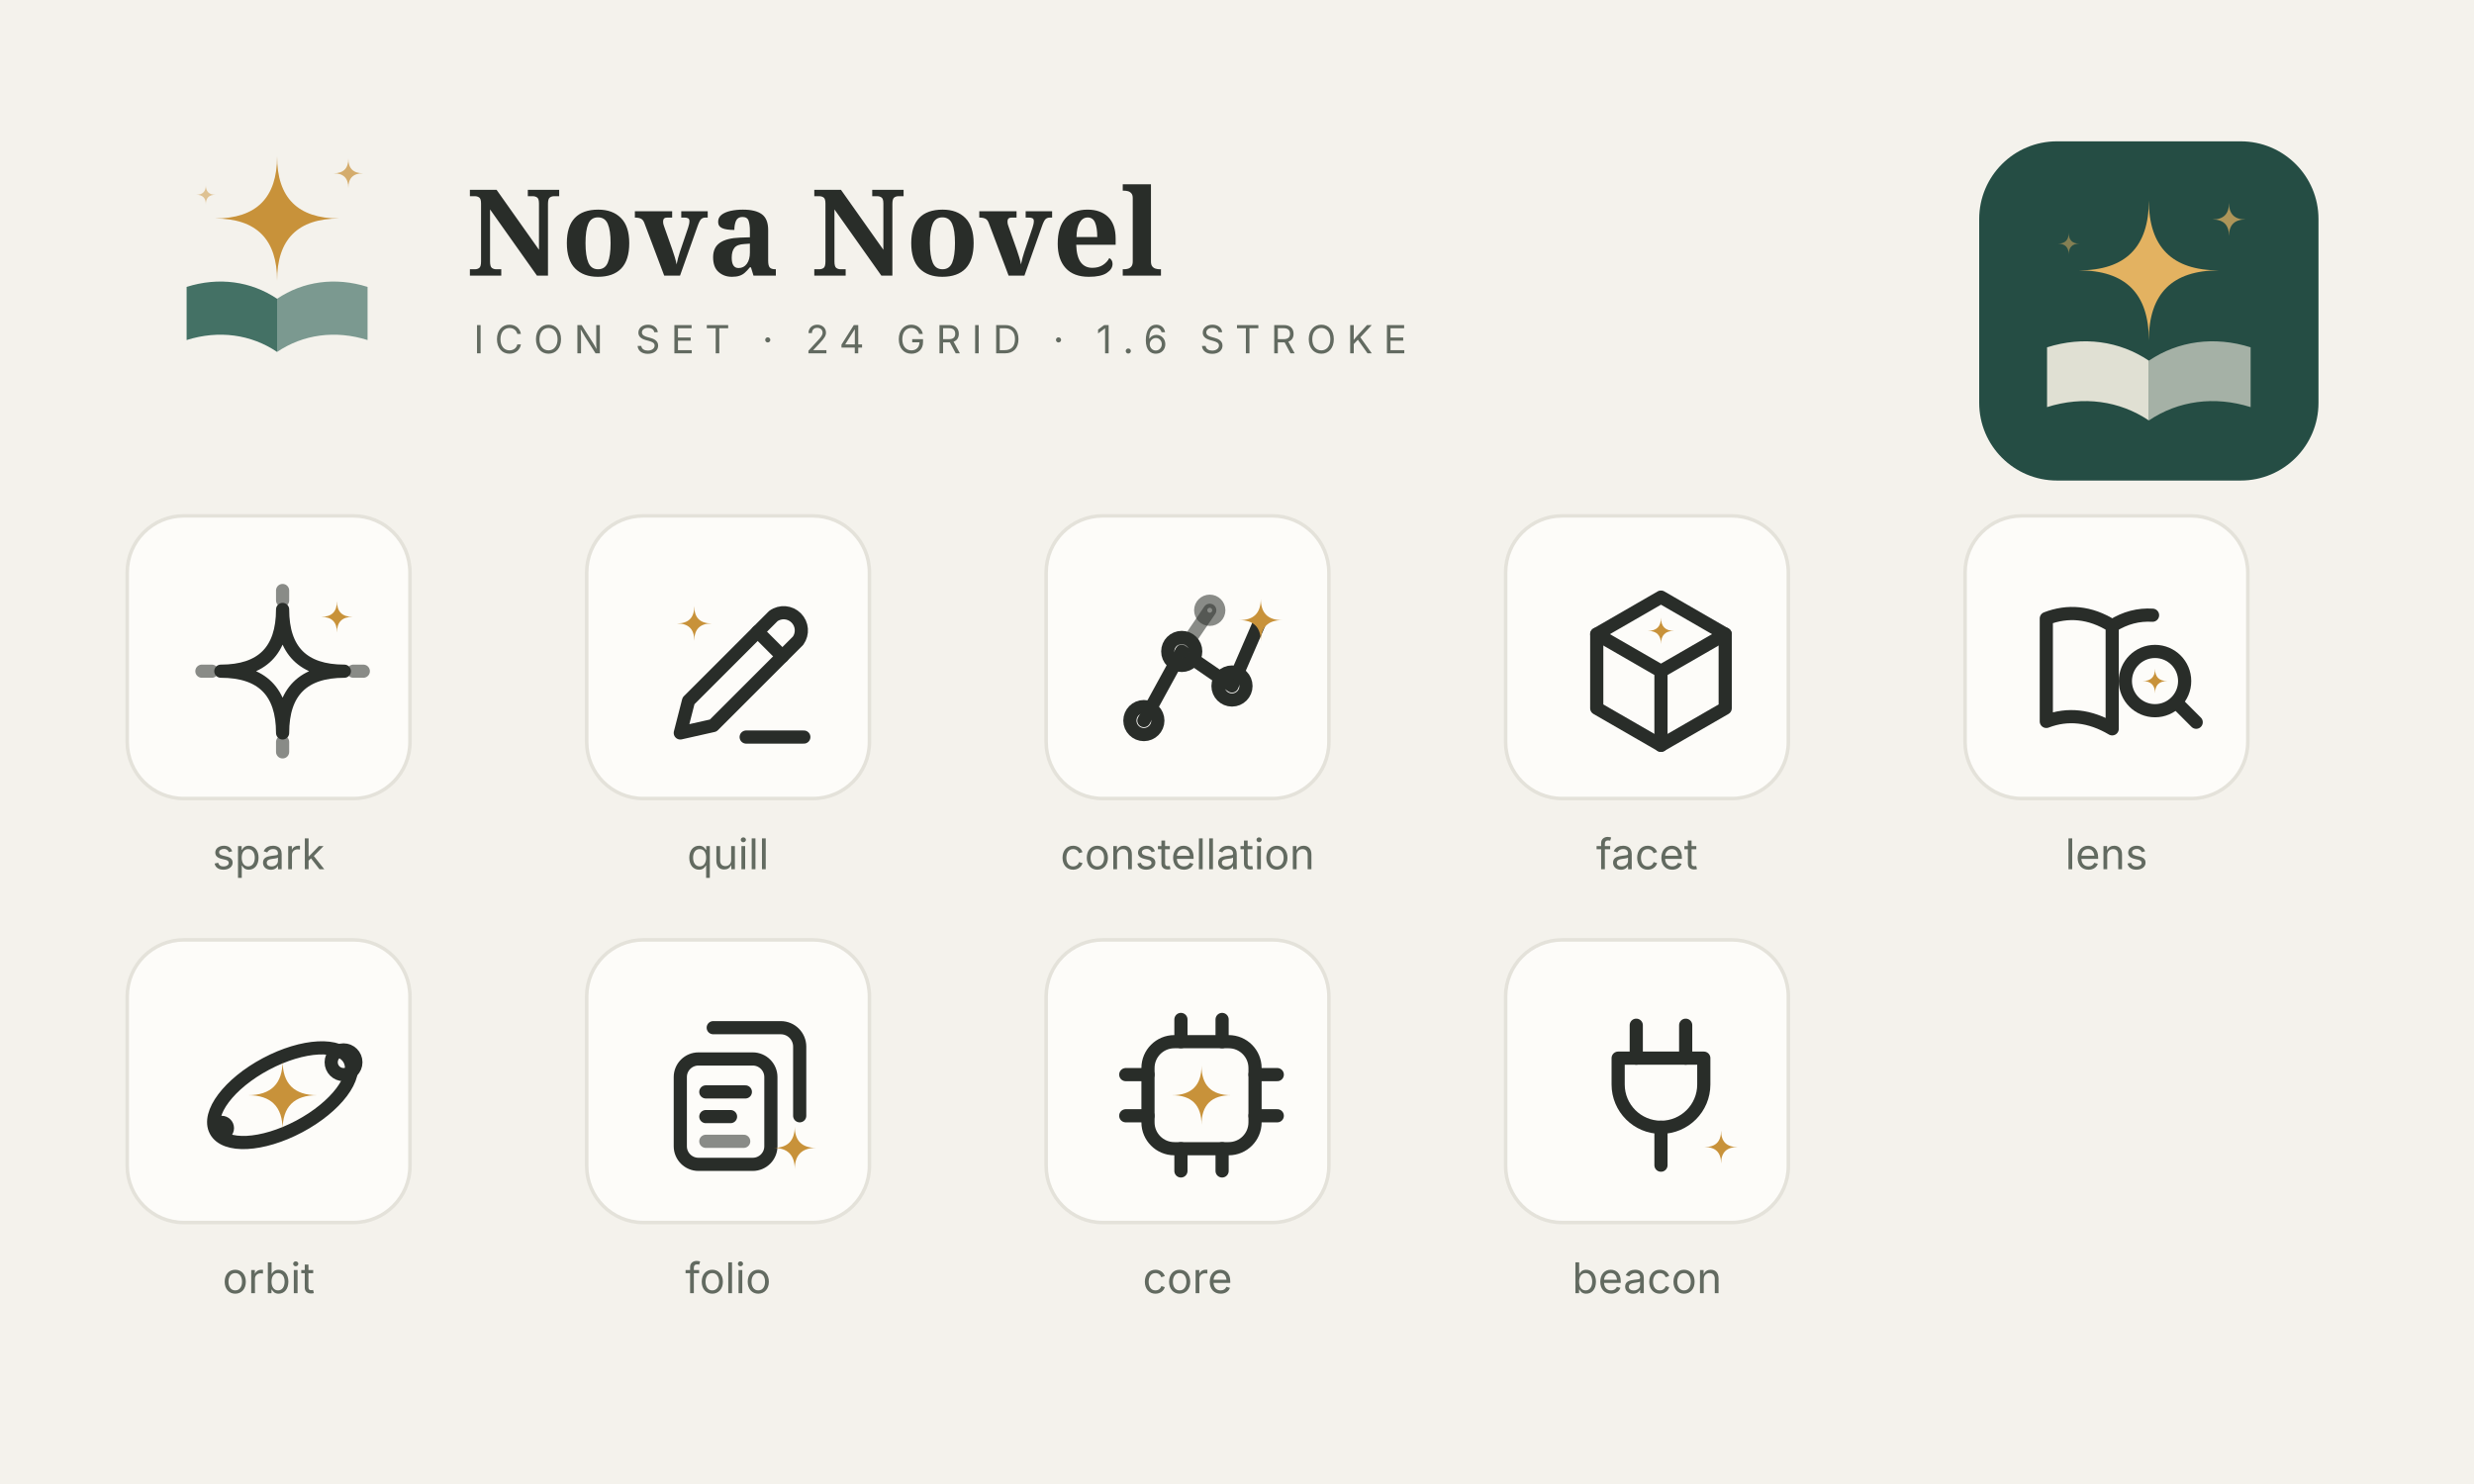
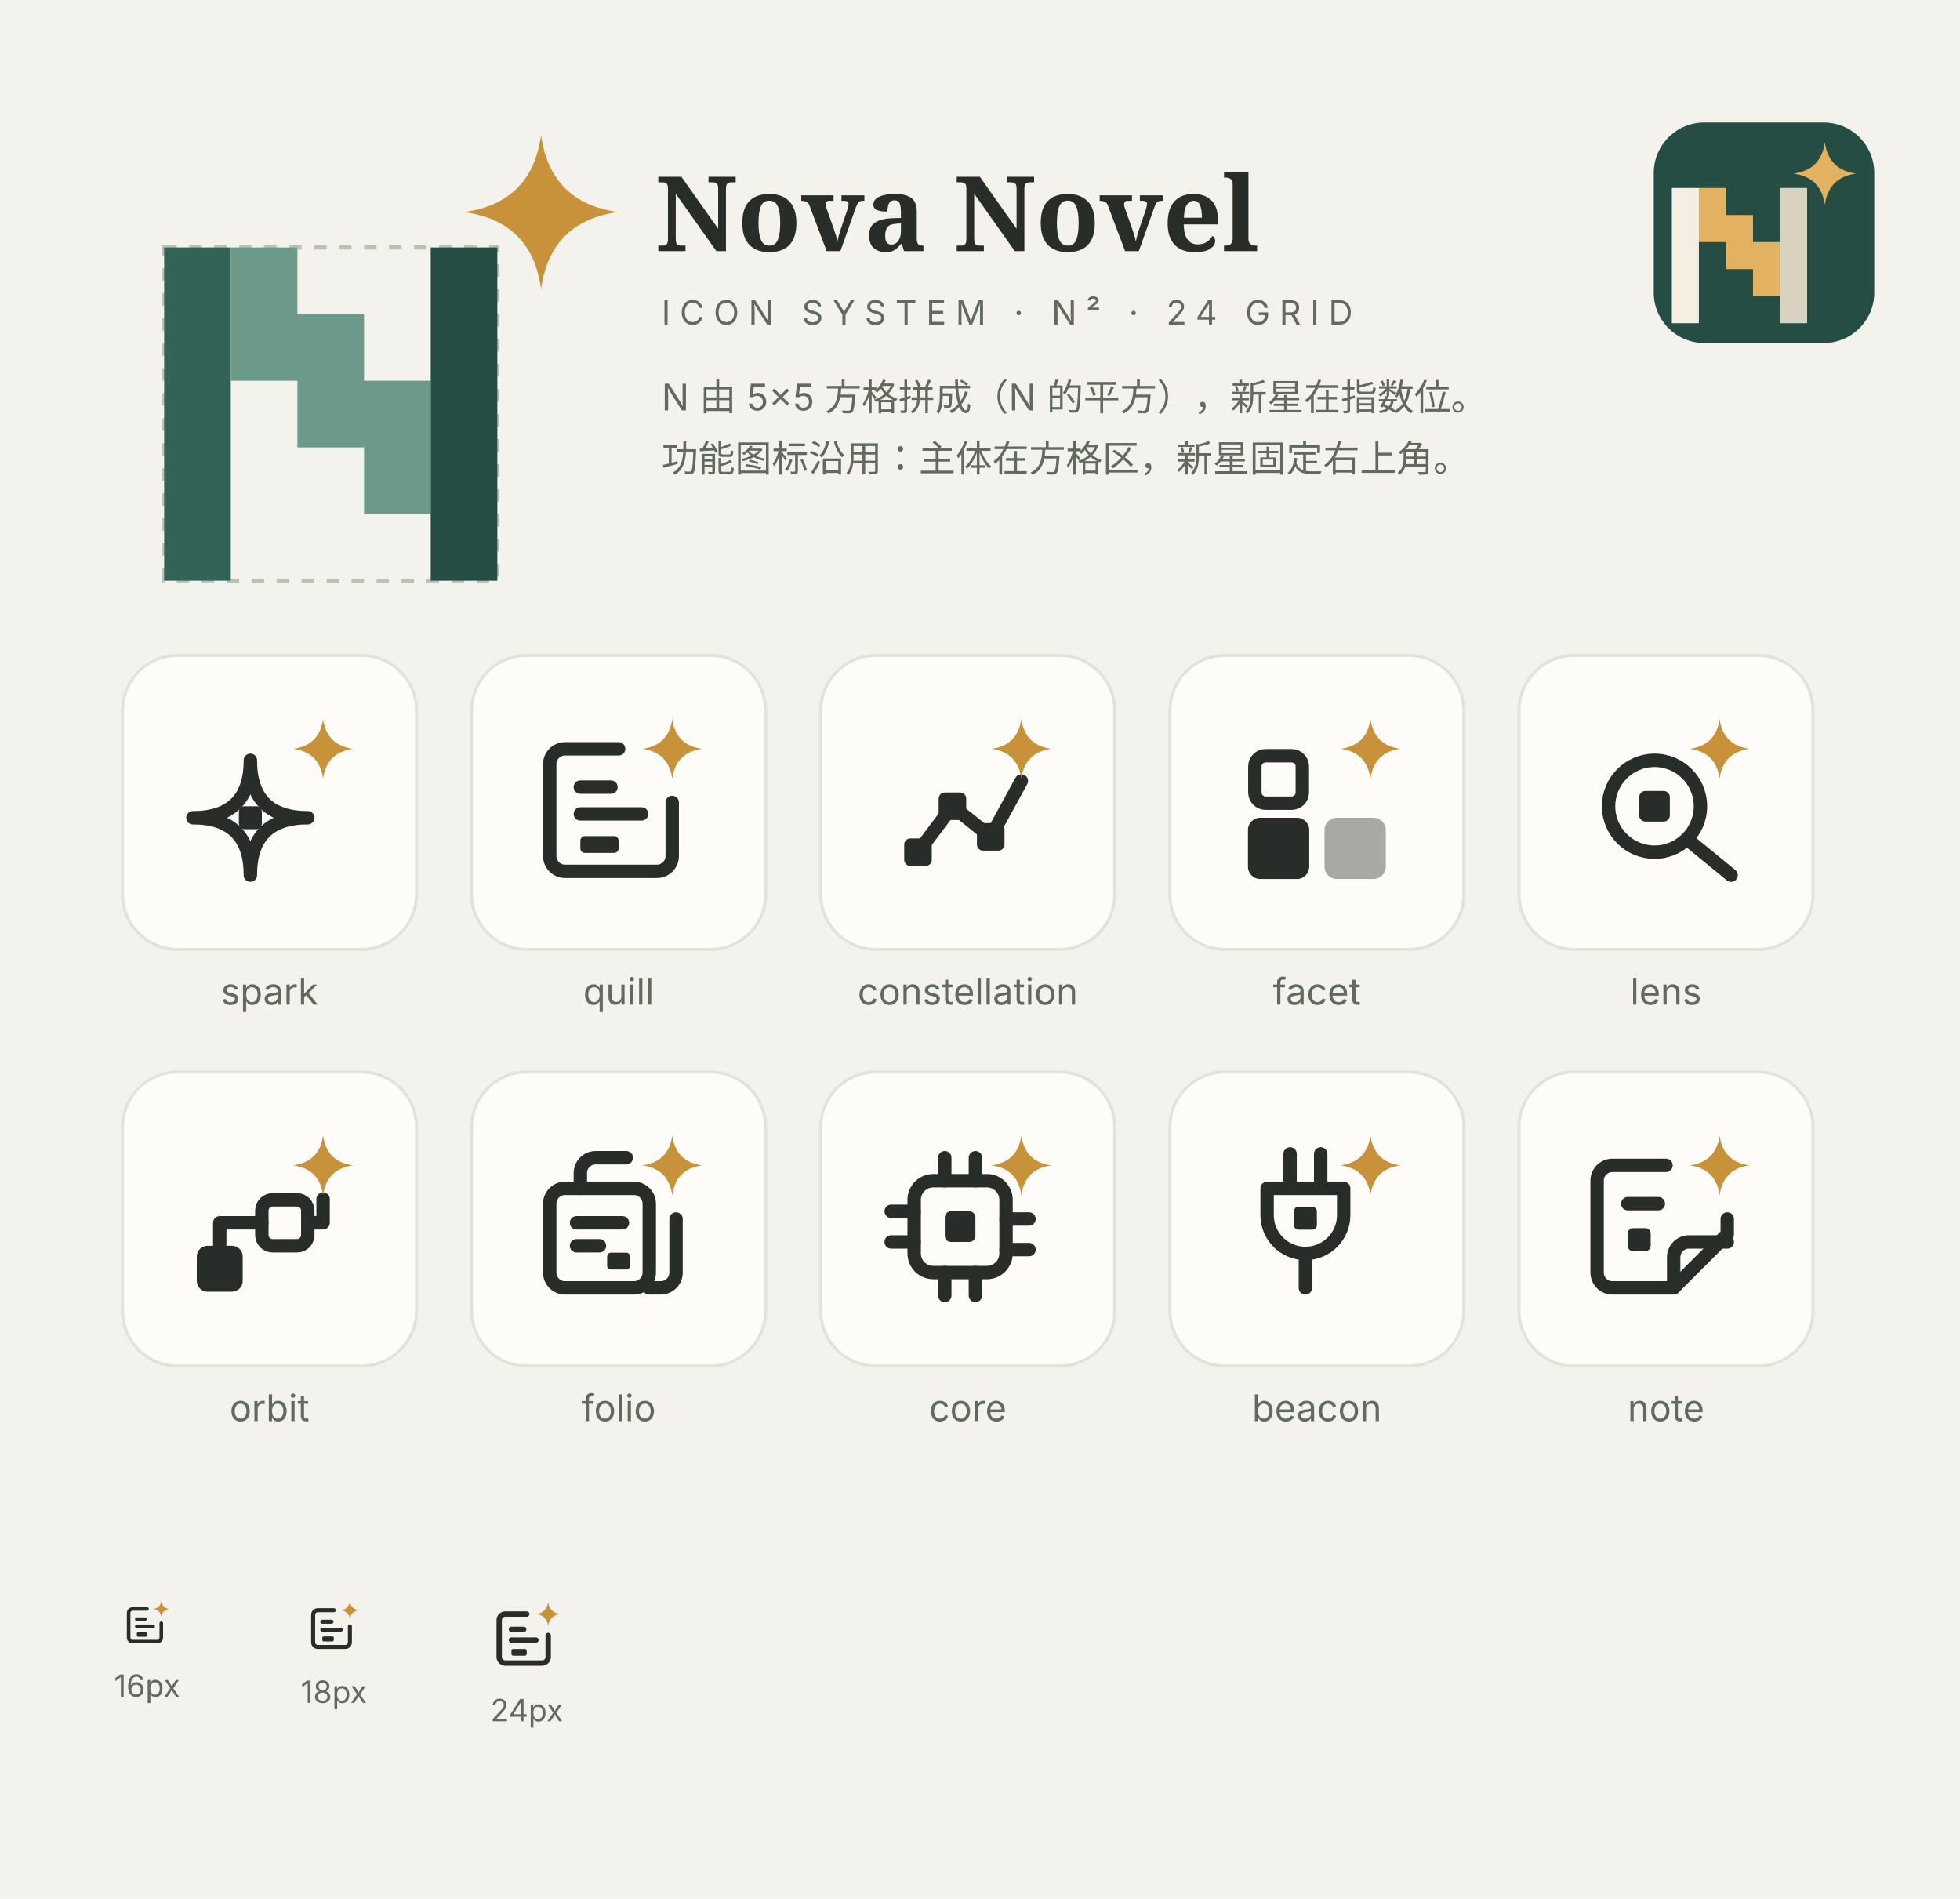
- <svg xmlns="http://www.w3.org/2000/svg" viewBox="0 0 700 420">
-   <rect width="700" height="420" fill="#f4f2ec" />
-   <g transform="translate(40 34) scale(1.6)">
-     <path d="M24 31.6c-4.6-3.1-10.3-3.9-16-2.1v9.4c5.7-1.8 11.4-1 16 2.1z" fill="#316357" opacity=".9" />
-     <path d="M24 31.6c4.6-3.1 10.3-3.9 16-2.1v9.4c-5.7-1.8-11.4-1-16 2.1z" fill="#316357" opacity=".62" />
-     <path d="M24 6.4Q24 17.4 35 17.4Q24 17.4 24 28.4Q24 17.4 13 17.4Q24 17.4 24 6.4Z" fill="#c8923a" />
-     <path d="M36.6 6.8Q36.6 9.4 39.2 9.4Q36.6 9.4 36.6 12Q36.6 9.4 34 9.4Q36.6 9.4 36.6 6.8Z" fill="#c8923a" opacity=".72" />
-     <path d="M11.4 11.5Q11.4 13.2 13.1 13.2Q11.4 13.2 11.4 14.9Q11.4 13.2 9.7 13.2Q11.4 13.2 11.4 11.5Z" fill="#c8923a" opacity=".5" />
+ <svg xmlns="http://www.w3.org/2000/svg" viewBox="0 0 640 620">
+   <rect width="640" height="620" fill="#f4f2ec" />
+   <g transform="translate(40 40) scale(3.4)">
+     <rect x="4" y="12" width="32" height="32" fill="none" stroke="#b9c2b4" stroke-width=".4" stroke-dasharray="1.2 1.2" />
+     <path d="M4 12h6.4v32H4Z" fill="#316357" />
+     <path d="M10.4 12H16.8V18.4H23.2V24.8H29.6V37.6H23.2V31.2H16.8V24.8H10.4Z" fill="#6c9a8a" />
+     <path d="M29.6 12H36v32h-6.4Z" fill="#254d44" />
+     <path d="M40.2 1.2Q41.09 7.71 47.6 8.6Q41.09 9.49 40.2 16Q39.31 9.49 32.8 8.6Q39.31 7.71 40.2 1.2Z" fill="#c8923a" />
  </g>
-   <text x="132" y="78" font-family="Georgia, serif" font-size="34" font-weight="700" fill="#292d29">Nova Novel</text>
-   <text x="134" y="100" font-family="Inter, sans-serif" font-size="11" letter-spacing="3" fill="#626a60">ICON SET · 24 GRID · 1.6 STROKE</text>
-   <rect x="560" y="40" width="96" height="96" rx="22" fill="#254d44" />
-   <g transform="translate(564.8 45.2) scale(1.8)">
-     <path d="M24 31.6c-4.6-3.1-10.3-3.9-16-2.1v9.4c5.7-1.8 11.4-1 16 2.1z" fill="#f4efe2" opacity=".9" />
-     <path d="M24 31.6c4.6-3.1 10.3-3.9 16-2.1v9.4c-5.7-1.8-11.4-1-16 2.1z" fill="#f4efe2" opacity=".62" />
-     <path d="M24 6.4Q24 17.4 35 17.4Q24 17.4 24 28.4Q24 17.4 13 17.4Q24 17.4 24 6.4Z" fill="#e3b261" />
-     <path d="M36.6 6.8Q36.6 9.4 39.2 9.4Q36.6 9.4 36.6 12Q36.6 9.4 34 9.4Q36.6 9.4 36.6 6.8Z" fill="#e3b261" opacity=".72" />
-     <path d="M11.4 11.5Q11.4 13.2 13.1 13.2Q11.4 13.2 11.4 14.9Q11.4 13.2 9.7 13.2Q11.4 13.2 11.4 11.5Z" fill="#e3b261" opacity=".5" />
+   <text x="214" y="82" font-family="Georgia, serif" font-size="34" font-weight="700" fill="#292d29">Nova Novel</text>
+   <text x="216" y="106" font-family="Inter, sans-serif" font-size="11" letter-spacing="3" fill="#626a60">ICON SYSTEM · N² · 24 GRID</text>
+   <text x="216" y="134" font-family="Inter, sans-serif" font-size="12" fill="#626a60">N 由 5×5 方格拼成（N 的平方），新星在指数位。</text>
+   <text x="216" y="154" font-family="Inter, sans-serif" font-size="12" fill="#626a60">功能图标沿用：主体在方格区，新星固定右上角。</text>
+   <g transform="translate(540 40)">
+     <g transform="scale(1.5)">
+       <rect width="48" height="48" rx="11" fill="#254d44" />
+       <g transform="translate(0.26 3.21) scale(0.92)">
+         <path d="M4 12h6.4v32H4Z" fill="#f4efe2" />
+         <path d="M10.4 12H16.8V18.4H23.2V24.8H29.6V37.6H23.2V31.2H16.8V24.8H10.4Z" fill="#e3b261" />
+         <path d="M29.6 12H36v32h-6.4Z" fill="#d8d2c0" />
+         <path d="M40.2 1.2Q41.09 7.71 47.6 8.6Q41.09 9.49 40.2 16Q39.31 9.49 32.8 8.6Q39.31 7.71 40.2 1.2Z" fill="#e3b261" />
+       </g>
+     </g>
  </g>
-   <g transform="translate(40 150)">
-     <rect x="-4" y="-4" width="80" height="80" rx="16" fill="#fdfcf9" stroke="#e4e2da" />
-     <g transform="translate(12 12) scale(2.33)" fill="none" stroke="#292d29" stroke-width="1.6" stroke-linecap="round" stroke-linejoin="round">
-       <path d="M12 4.5Q12 12 19.5 12Q12 12 12 19.5Q12 12 4.5 12Q12 12 12 4.5Z" />
-       <path d="M12 2.2v1.2M12 20.6v1.2M2.2 12h1.2M20.6 12h1.2" opacity=".55" />
-       <path d="M18.6 3.5Q18.6 5.4 20.5 5.4Q18.6 5.4 18.6 7.3Q18.6 5.4 16.7 5.4Q18.6 5.4 18.6 3.5Z" fill="#c8923a" stroke="none" />
+   <g transform="translate(40 214)">
+     <rect width="96" height="96" rx="18" fill="#fdfcf9" stroke="#e4e2da" />
+     <g transform="translate(18 18) scale(2.5)" fill="none" stroke="#292d29" stroke-width="1.75" stroke-linecap="round" stroke-linejoin="round">
+       <path d="M9.5 6.5Q9.5 14 17 14Q9.5 14 9.5 21.5Q9.5 14 2 14Q9.5 14 9.5 6.5Z" />
+       <path d="M8.7 12.5h1.6a0.7 0.7 0 0 1 0.7 0.7v1.6a0.7 0.7 0 0 1 -0.7 0.7h-1.6a0.7 0.7 0 0 1 -0.7 -0.7v-1.6a0.7 0.7 0 0 1 0.7 -0.7Z" fill="#292d29" stroke="none" />
+       <path d="M19 1.1Q19.47 4.53 22.9 5Q19.47 5.47 19 8.9Q18.53 5.47 15.1 5Q18.53 4.53 19 1.1Z" fill="#c8923a" stroke="none" />
    </g>
-     <text x="36" y="96" text-anchor="middle" font-family="Inter, sans-serif" font-size="12" fill="#626a60">spark</text>
+     <text x="48" y="114" text-anchor="middle" font-family="Inter, sans-serif" font-size="12" fill="#626a60">spark</text>
  </g>
-   <g transform="translate(170 150)">
-     <rect x="-4" y="-4" width="80" height="80" rx="16" fill="#fdfcf9" stroke="#e4e2da" />
-     <g transform="translate(12 12) scale(2.33)" fill="none" stroke="#292d29" stroke-width="1.6" stroke-linecap="round" stroke-linejoin="round">
-       <path d="M4.5 19.5l1-3.9L15.8 5.3a2.15 2.15 0 0 1 3 3L8.5 18.6z" />
-       <path d="M13.9 7.2l3 3" />
-       <path d="M12.5 20h7" />
-       <path d="M6.2 4.1Q6.2 6.2 8.3 6.2Q6.2 6.2 6.2 8.3Q6.2 6.2 4.1 6.2Q6.2 6.2 6.2 4.1Z" fill="#c8923a" stroke="none" />
+   <g transform="translate(154 214)">
+     <rect width="96" height="96" rx="18" fill="#fdfcf9" stroke="#e4e2da" />
+     <g transform="translate(18 18) scale(2.5)" fill="none" stroke="#292d29" stroke-width="1.75" stroke-linecap="round" stroke-linejoin="round">
+       <path d="M12 5H5a2 2 0 0 0-2 2v12a2 2 0 0 0 2 2h12a2 2 0 0 0 2-2v-7" />
+       <path d="M7 10h4M7 13.5h8" />
+       <path d="M7.6 16.4h3.8a0.6 0.6 0 0 1 0.6 0.6v1a0.6 0.6 0 0 1 -0.6 0.6h-3.8a0.6 0.6 0 0 1 -0.6 -0.6v-1a0.6 0.6 0 0 1 0.6 -0.6Z" fill="#292d29" stroke="none" />
+       <path d="M19 1.1Q19.47 4.53 22.9 5Q19.47 5.47 19 8.9Q18.53 5.47 15.1 5Q18.53 4.53 19 1.1Z" fill="#c8923a" stroke="none" />
    </g>
-     <text x="36" y="96" text-anchor="middle" font-family="Inter, sans-serif" font-size="12" fill="#626a60">quill</text>
+     <text x="48" y="114" text-anchor="middle" font-family="Inter, sans-serif" font-size="12" fill="#626a60">quill</text>
  </g>
-   <g transform="translate(300 150)">
-     <rect x="-4" y="-4" width="80" height="80" rx="16" fill="#fdfcf9" stroke="#e4e2da" />
-     <g transform="translate(12 12) scale(2.33)" fill="none" stroke="#292d29" stroke-width="1.6" stroke-linecap="round" stroke-linejoin="round">
-       <path d="M5 18l4.6-8.4 6.1 4.2L19 6.2" />
-       <path d="M9.6 9.6L13 4.6" opacity=".55" />
-       <circle cx="5" cy="18" r="1.7" />
-       <circle cx="9.6" cy="9.6" r="1.7" />
-       <circle cx="15.7" cy="13.8" r="1.7" />
-       <circle cx="13" cy="4.6" r="1.1" opacity=".55" />
-       <path d="M19.2 3.2Q19.2 5.8 21.8 5.8Q19.2 5.8 19.2 8.4Q19.2 5.8 16.6 5.8Q19.2 5.8 19.2 3.2Z" fill="#c8923a" stroke="none" />
+   <g transform="translate(268 214)">
+     <rect width="96" height="96" rx="18" fill="#fdfcf9" stroke="#e4e2da" />
+     <g transform="translate(18 18) scale(2.5)" fill="none" stroke="#292d29" stroke-width="1.75" stroke-linecap="round" stroke-linejoin="round">
+       <path d="M5.5 18.5L10 12.5l5 4 4-7.3" />
+       <path d="M4.5 16.7h2a0.8 0.8 0 0 1 0.8 0.8v2a0.8 0.8 0 0 1 -0.8 0.8h-2a0.8 0.8 0 0 1 -0.8 -0.8v-2a0.8 0.8 0 0 1 0.8 -0.8Z" fill="#292d29" stroke="none" />
+       <path d="M9 10.7h2a0.8 0.8 0 0 1 0.8 0.8v2a0.8 0.8 0 0 1 -0.8 0.8h-2a0.8 0.8 0 0 1 -0.8 -0.8v-2a0.8 0.8 0 0 1 0.8 -0.8Z" fill="#292d29" stroke="none" />
+       <path d="M14 14.7h2a0.8 0.8 0 0 1 0.8 0.8v2a0.8 0.8 0 0 1 -0.8 0.8h-2a0.8 0.8 0 0 1 -0.8 -0.8v-2a0.8 0.8 0 0 1 0.8 -0.8Z" fill="#292d29" stroke="none" />
+       <path d="M19 1.1Q19.47 4.53 22.9 5Q19.47 5.47 19 8.9Q18.53 5.47 15.1 5Q18.53 4.53 19 1.1Z" fill="#c8923a" stroke="none" />
    </g>
-     <text x="36" y="96" text-anchor="middle" font-family="Inter, sans-serif" font-size="12" fill="#626a60">constellation</text>
+     <text x="48" y="114" text-anchor="middle" font-family="Inter, sans-serif" font-size="12" fill="#626a60">constellation</text>
  </g>
-   <g transform="translate(430 150)">
-     <rect x="-4" y="-4" width="80" height="80" rx="16" fill="#fdfcf9" stroke="#e4e2da" />
-     <g transform="translate(12 12) scale(2.33)" fill="none" stroke="#292d29" stroke-width="1.6" stroke-linecap="round" stroke-linejoin="round">
-       <path d="M12 3l7.8 4.5v9L12 21l-7.8-4.5v-9z" />
-       <path d="M4.2 7.5L12 12l7.8-4.5M12 12v9" />
-       <path d="M12 5.5Q12 7.1 13.6 7.1Q12 7.1 12 8.7Q12 7.1 10.4 7.1Q12 7.1 12 5.5Z" fill="#c8923a" stroke="none" />
+   <g transform="translate(382 214)">
+     <rect width="96" height="96" rx="18" fill="#fdfcf9" stroke="#e4e2da" />
+     <g transform="translate(18 18) scale(2.5)" fill="none" stroke="#292d29" stroke-width="1.75" stroke-linecap="round" stroke-linejoin="round">
+       <path d="M5.3 5.9h3.4a1.4 1.4 0 0 1 1.4 1.4v3.4a1.4 1.4 0 0 1 -1.4 1.4h-3.4a1.4 1.4 0 0 1 -1.4 -1.4v-3.4a1.4 1.4 0 0 1 1.4 -1.4Z" />
+       <path d="M4.6 14h4.8a1.6 1.6 0 0 1 1.6 1.6v4.8a1.6 1.6 0 0 1 -1.6 1.6h-4.8a1.6 1.6 0 0 1 -1.6 -1.6v-4.8a1.6 1.6 0 0 1 1.6 -1.6Z" fill="#292d29" stroke="none" />
+       <path d="M14.6 14h4.8a1.6 1.6 0 0 1 1.6 1.6v4.8a1.6 1.6 0 0 1 -1.6 1.6h-4.8a1.6 1.6 0 0 1 -1.6 -1.6v-4.8a1.6 1.6 0 0 1 1.6 -1.6Z" fill="#292d29" stroke="none" opacity="0.4" />
+       <path d="M19 1.1Q19.47 4.53 22.9 5Q19.47 5.47 19 8.9Q18.53 5.47 15.1 5Q18.53 4.53 19 1.1Z" fill="#c8923a" stroke="none" />
    </g>
-     <text x="36" y="96" text-anchor="middle" font-family="Inter, sans-serif" font-size="12" fill="#626a60">facet</text>
+     <text x="48" y="114" text-anchor="middle" font-family="Inter, sans-serif" font-size="12" fill="#626a60">facet</text>
  </g>
-   <g transform="translate(560 150)">
-     <rect x="-4" y="-4" width="80" height="80" rx="16" fill="#fdfcf9" stroke="#e4e2da" />
-     <g transform="translate(12 12) scale(2.33)" fill="none" stroke="#292d29" stroke-width="1.6" stroke-linecap="round" stroke-linejoin="round">
-       <path d="M3 5.6c2.6-1 5.3-.8 8 .9V19c-2.7-1.6-5.4-1.9-8-.9z" />
-       <path d="M11 6.5c1.6-1 3.2-1.4 4.9-1.3" />
-       <circle cx="16.2" cy="13.2" r="3.6" />
-       <path d="M18.8 15.8l2.4 2.4" />
-       <path d="M16.2 11.7Q16.2 13.2 17.7 13.2Q16.2 13.2 16.2 14.7Q16.2 13.2 14.7 13.2Q16.2 13.2 16.2 11.7Z" fill="#c8923a" stroke="none" />
+   <g transform="translate(496 214)">
+     <rect width="96" height="96" rx="18" fill="#fdfcf9" stroke="#e4e2da" />
+     <g transform="translate(18 18) scale(2.5)" fill="none" stroke="#292d29" stroke-width="1.75" stroke-linecap="round" stroke-linejoin="round">
+       <path d="M4.5 12.5a6 6 0 1 0 12 0a6 6 0 1 0 -12 0Z" />
+       <path d="M15 17l5.5 4.5" />
+       <path d="M9.3 10.5h2.4a0.8 0.8 0 0 1 0.8 0.8v2.4a0.8 0.8 0 0 1 -0.8 0.8h-2.4a0.8 0.8 0 0 1 -0.8 -0.8v-2.4a0.8 0.8 0 0 1 0.8 -0.8Z" fill="#292d29" stroke="none" />
+       <path d="M19 1.1Q19.47 4.53 22.9 5Q19.47 5.47 19 8.9Q18.53 5.47 15.1 5Q18.53 4.53 19 1.1Z" fill="#c8923a" stroke="none" />
    </g>
-     <text x="36" y="96" text-anchor="middle" font-family="Inter, sans-serif" font-size="12" fill="#626a60">lens</text>
+     <text x="48" y="114" text-anchor="middle" font-family="Inter, sans-serif" font-size="12" fill="#626a60">lens</text>
  </g>
-   <g transform="translate(40 270)">
-     <rect x="-4" y="-4" width="80" height="80" rx="16" fill="#fdfcf9" stroke="#e4e2da" />
-     <g transform="translate(12 12) scale(2.33)" fill="none" stroke="#292d29" stroke-width="1.6" stroke-linecap="round" stroke-linejoin="round">
-       <ellipse cx="12" cy="12" rx="9.2" ry="4.3" transform="rotate(-28 12 12)" />
-       <circle cx="4.6" cy="16" r="1.5" fill="#292d29" stroke="none" />
-       <circle cx="19.4" cy="8" r="1.5" />
-       <path d="M12 7.8Q12 12 16.2 12Q12 12 12 16.2Q12 12 7.8 12Q12 12 12 7.8Z" fill="#c8923a" stroke="none" />
+   <g transform="translate(40 350)">
+     <rect width="96" height="96" rx="18" fill="#fdfcf9" stroke="#e4e2da" />
+     <g transform="translate(18 18) scale(2.5)" fill="none" stroke="#292d29" stroke-width="1.75" stroke-linecap="round" stroke-linejoin="round">
+       <path d="M3.9 15.5h3.2a1.4 1.4 0 0 1 1.4 1.4v3.2a1.4 1.4 0 0 1 -1.4 1.4h-3.2a1.4 1.4 0 0 1 -1.4 -1.4v-3.2a1.4 1.4 0 0 1 1.4 -1.4Z" fill="#292d29" stroke="none" />
+       <path d="M5.5 15.5v-3H11M17 12.5h2v-3.1" />
+       <path d="M12.4 9.5h3.2a1.4 1.4 0 0 1 1.4 1.4v3.2a1.4 1.4 0 0 1 -1.4 1.4h-3.2a1.4 1.4 0 0 1 -1.4 -1.4v-3.2a1.4 1.4 0 0 1 1.4 -1.4Z" />
+       <path d="M19 1.1Q19.47 4.53 22.9 5Q19.47 5.47 19 8.9Q18.53 5.47 15.1 5Q18.53 4.53 19 1.1Z" fill="#c8923a" stroke="none" />
    </g>
-     <text x="36" y="96" text-anchor="middle" font-family="Inter, sans-serif" font-size="12" fill="#626a60">orbit</text>
+     <text x="48" y="114" text-anchor="middle" font-family="Inter, sans-serif" font-size="12" fill="#626a60">orbit</text>
  </g>
-   <g transform="translate(170 270)">
-     <rect x="-4" y="-4" width="80" height="80" rx="16" fill="#fdfcf9" stroke="#e4e2da" />
-     <g transform="translate(12 12) scale(2.33)" fill="none" stroke="#292d29" stroke-width="1.6" stroke-linecap="round" stroke-linejoin="round">
-       <path d="M8.5 3.8h8.2a2.3 2.3 0 0 1 2.3 2.3v8.4" />
-       <rect x="4.5" y="7.6" width="11" height="12.8" rx="2.2" />
-       <path d="M7.6 11.6h4.8M7.6 14.6h3" />
-       <path d="M7.6 17.6h4.6" opacity=".55" />
-       <path d="M18.4 15.8Q18.4 18.4 21 18.4Q18.4 18.4 18.4 21Q18.4 18.4 15.8 18.4Q18.4 18.4 18.4 15.8Z" fill="#c8923a" stroke="none" />
+   <g transform="translate(154 350)">
+     <rect width="96" height="96" rx="18" fill="#fdfcf9" stroke="#e4e2da" />
+     <g transform="translate(18 18) scale(2.5)" fill="none" stroke="#292d29" stroke-width="1.75" stroke-linecap="round" stroke-linejoin="round">
+       <path d="M7 8V6a2 2 0 0 1 2-2h4" />
+       <path d="M19.5 12v7a2 2 0 0 1-2 2H16" />
+       <path d="M5 8h9a2 2 0 0 1 2 2v9a2 2 0 0 1 -2 2h-9a2 2 0 0 1 -2 -2v-9a2 2 0 0 1 2 -2Z" />
+       <path d="M6.5 12.5h6M6.5 15.5h3" />
+       <path d="M11 16.4h2a0.5 0.5 0 0 1 0.5 0.5v1.2a0.5 0.5 0 0 1 -0.5 0.5h-2a0.5 0.5 0 0 1 -0.5 -0.5v-1.2a0.5 0.5 0 0 1 0.5 -0.5Z" fill="#292d29" stroke="none" />
+       <path d="M19 1.1Q19.47 4.53 22.9 5Q19.47 5.47 19 8.9Q18.53 5.47 15.1 5Q18.53 4.53 19 1.1Z" fill="#c8923a" stroke="none" />
    </g>
-     <text x="36" y="96" text-anchor="middle" font-family="Inter, sans-serif" font-size="12" fill="#626a60">folio</text>
+     <text x="48" y="114" text-anchor="middle" font-family="Inter, sans-serif" font-size="12" fill="#626a60">folio</text>
  </g>
-   <g transform="translate(300 270)">
-     <rect x="-4" y="-4" width="80" height="80" rx="16" fill="#fdfcf9" stroke="#e4e2da" />
-     <g transform="translate(12 12) scale(2.33)" fill="none" stroke="#292d29" stroke-width="1.6" stroke-linecap="round" stroke-linejoin="round">
-       <rect x="5.5" y="5.5" width="13" height="13" rx="3.2" />
-       <path d="M9.5 2.8v2.7M14.5 2.8v2.7M9.5 18.5v2.7M14.5 18.5v2.7M2.8 9.5h2.7M2.8 14.5h2.7M18.5 9.5h2.7M18.5 14.5h2.7" />
-       <path d="M12 8.4Q12 12 15.6 12Q12 12 12 15.6Q12 12 8.4 12Q12 12 12 8.4Z" fill="#c8923a" stroke="none" />
+   <g transform="translate(268 350)">
+     <rect width="96" height="96" rx="18" fill="#fdfcf9" stroke="#e4e2da" />
+     <g transform="translate(18 18) scale(2.5)" fill="none" stroke="#292d29" stroke-width="1.75" stroke-linecap="round" stroke-linejoin="round">
+       <path d="M7.5 7h7a2.5 2.5 0 0 1 2.5 2.5v7a2.5 2.5 0 0 1 -2.5 2.5h-7a2.5 2.5 0 0 1 -2.5 -2.5v-7a2.5 2.5 0 0 1 2.5 -2.5Z" />
+       <path d="M2 11h3M2 15h3M9 19v3M13 19v3M9 4v3M13 4v3M17 12h3M17 16h3" />
+       <path d="M9.8 11h2.4a0.8 0.8 0 0 1 0.8 0.8v2.4a0.8 0.8 0 0 1 -0.8 0.8h-2.4a0.8 0.8 0 0 1 -0.8 -0.8v-2.4a0.8 0.8 0 0 1 0.8 -0.8Z" fill="#292d29" stroke="none" />
+       <path d="M19 1.1Q19.47 4.53 22.9 5Q19.47 5.47 19 8.9Q18.53 5.47 15.1 5Q18.53 4.53 19 1.1Z" fill="#c8923a" stroke="none" />
    </g>
-     <text x="36" y="96" text-anchor="middle" font-family="Inter, sans-serif" font-size="12" fill="#626a60">core</text>
+     <text x="48" y="114" text-anchor="middle" font-family="Inter, sans-serif" font-size="12" fill="#626a60">core</text>
  </g>
-   <g transform="translate(430 270)">
-     <rect x="-4" y="-4" width="80" height="80" rx="16" fill="#fdfcf9" stroke="#e4e2da" />
-     <g transform="translate(12 12) scale(2.33)" fill="none" stroke="#292d29" stroke-width="1.6" stroke-linecap="round" stroke-linejoin="round">
-       <path d="M9 3.5v4M15 3.5v4" />
-       <path d="M6.8 7.5h10.4v3.2a5.2 5.2 0 0 1-10.4 0z" />
-       <path d="M12 15.9v4.6" />
-       <path d="M19.3 16.3Q19.3 18.3 21.3 18.3Q19.3 18.3 19.3 20.3Q19.3 18.3 17.3 18.3Q19.3 18.3 19.3 16.3Z" fill="#c8923a" stroke="none" />
+   <g transform="translate(382 350)">
+     <rect width="96" height="96" rx="18" fill="#fdfcf9" stroke="#e4e2da" />
+     <g transform="translate(18 18) scale(2.5)" fill="none" stroke="#292d29" stroke-width="1.75" stroke-linecap="round" stroke-linejoin="round">
+       <path d="M8.5 3.5V8M12.5 3.5V8M5.5 8h10v3.5a5 5 0 0 1-10 0ZM10.5 16.5V21" />
+       <path d="M9.6 10.4h1.8a0.6 0.6 0 0 1 0.6 0.6v1.8a0.6 0.6 0 0 1 -0.6 0.6h-1.8a0.6 0.6 0 0 1 -0.6 -0.6v-1.8a0.6 0.6 0 0 1 0.6 -0.6Z" fill="#292d29" stroke="none" />
+       <path d="M19 1.1Q19.47 4.53 22.9 5Q19.47 5.47 19 8.9Q18.53 5.47 15.1 5Q18.53 4.53 19 1.1Z" fill="#c8923a" stroke="none" />
    </g>
-     <text x="36" y="96" text-anchor="middle" font-family="Inter, sans-serif" font-size="12" fill="#626a60">beacon</text>
+     <text x="48" y="114" text-anchor="middle" font-family="Inter, sans-serif" font-size="12" fill="#626a60">beacon</text>
+   </g>
+   <g transform="translate(496 350)">
+     <rect width="96" height="96" rx="18" fill="#fdfcf9" stroke="#e4e2da" />
+     <g transform="translate(18 18) scale(2.5)" fill="none" stroke="#292d29" stroke-width="1.75" stroke-linecap="round" stroke-linejoin="round">
+       <path d="M12 5H5a2 2 0 0 0-2 2v12a2 2 0 0 0 2 2h8l7-7v-2" />
+       <path d="M13 21v-4a2 2 0 0 1 2-2h5" />
+       <path d="M7 10h4" />
+       <path d="M7.7 13.2h1.6a0.7 0.7 0 0 1 0.7 0.7v1.6a0.7 0.7 0 0 1 -0.7 0.7h-1.6a0.7 0.7 0 0 1 -0.7 -0.7v-1.6a0.7 0.7 0 0 1 0.7 -0.7Z" fill="#292d29" stroke="none" />
+       <path d="M19 1.1Q19.47 4.53 22.9 5Q19.47 5.47 19 8.9Q18.53 5.47 15.1 5Q18.53 4.53 19 1.1Z" fill="#c8923a" stroke="none" />
+     </g>
+     <text x="48" y="114" text-anchor="middle" font-family="Inter, sans-serif" font-size="12" fill="#626a60">note</text>
+   </g>
+   <g transform="translate(40 522)">
+     <g transform="scale(0.6666667)" fill="none" stroke="#292d29" stroke-width="1.75" stroke-linecap="round" stroke-linejoin="round">
+       <path d="M12 5H5a2 2 0 0 0-2 2v12a2 2 0 0 0 2 2h12a2 2 0 0 0 2-2v-7" />
+       <path d="M7 10h4M7 13.5h8" />
+       <path d="M7.6 16.4h3.8a0.6 0.6 0 0 1 0.6 0.6v1a0.6 0.6 0 0 1 -0.6 0.6h-3.8a0.6 0.6 0 0 1 -0.6 -0.6v-1a0.6 0.6 0 0 1 0.6 -0.6Z" fill="#292d29" stroke="none" />
+       <path d="M19 1.1Q19.47 4.53 22.9 5Q19.47 5.47 19 8.9Q18.53 5.47 15.1 5Q18.53 4.53 19 1.1Z" fill="#c8923a" stroke="none" />
+     </g>
+     <text x="8" y="32" text-anchor="middle" font-family="Inter, sans-serif" font-size="10" fill="#626a60">16px</text>
+   </g>
+   <g transform="translate(100 522)">
+     <g transform="scale(0.75)" fill="none" stroke="#292d29" stroke-width="1.75" stroke-linecap="round" stroke-linejoin="round">
+       <path d="M12 5H5a2 2 0 0 0-2 2v12a2 2 0 0 0 2 2h12a2 2 0 0 0 2-2v-7" />
+       <path d="M7 10h4M7 13.5h8" />
+       <path d="M7.6 16.4h3.8a0.6 0.6 0 0 1 0.6 0.6v1a0.6 0.6 0 0 1 -0.6 0.6h-3.8a0.6 0.6 0 0 1 -0.6 -0.6v-1a0.6 0.6 0 0 1 0.6 -0.6Z" fill="#292d29" stroke="none" />
+       <path d="M19 1.1Q19.47 4.53 22.9 5Q19.47 5.47 19 8.9Q18.53 5.47 15.1 5Q18.53 4.53 19 1.1Z" fill="#c8923a" stroke="none" />
+     </g>
+     <text x="9" y="34" text-anchor="middle" font-family="Inter, sans-serif" font-size="10" fill="#626a60">18px</text>
+   </g>
+   <g transform="translate(160 522)">
+     <g transform="scale(1)" fill="none" stroke="#292d29" stroke-width="1.75" stroke-linecap="round" stroke-linejoin="round">
+       <path d="M12 5H5a2 2 0 0 0-2 2v12a2 2 0 0 0 2 2h12a2 2 0 0 0 2-2v-7" />
+       <path d="M7 10h4M7 13.5h8" />
+       <path d="M7.6 16.4h3.8a0.6 0.6 0 0 1 0.6 0.6v1a0.6 0.6 0 0 1 -0.6 0.6h-3.8a0.6 0.6 0 0 1 -0.6 -0.6v-1a0.6 0.6 0 0 1 0.6 -0.6Z" fill="#292d29" stroke="none" />
+       <path d="M19 1.1Q19.47 4.53 22.9 5Q19.47 5.47 19 8.9Q18.53 5.47 15.1 5Q18.53 4.53 19 1.1Z" fill="#c8923a" stroke="none" />
+     </g>
+     <text x="12" y="40" text-anchor="middle" font-family="Inter, sans-serif" font-size="10" fill="#626a60">24px</text>
  </g>
</svg>
